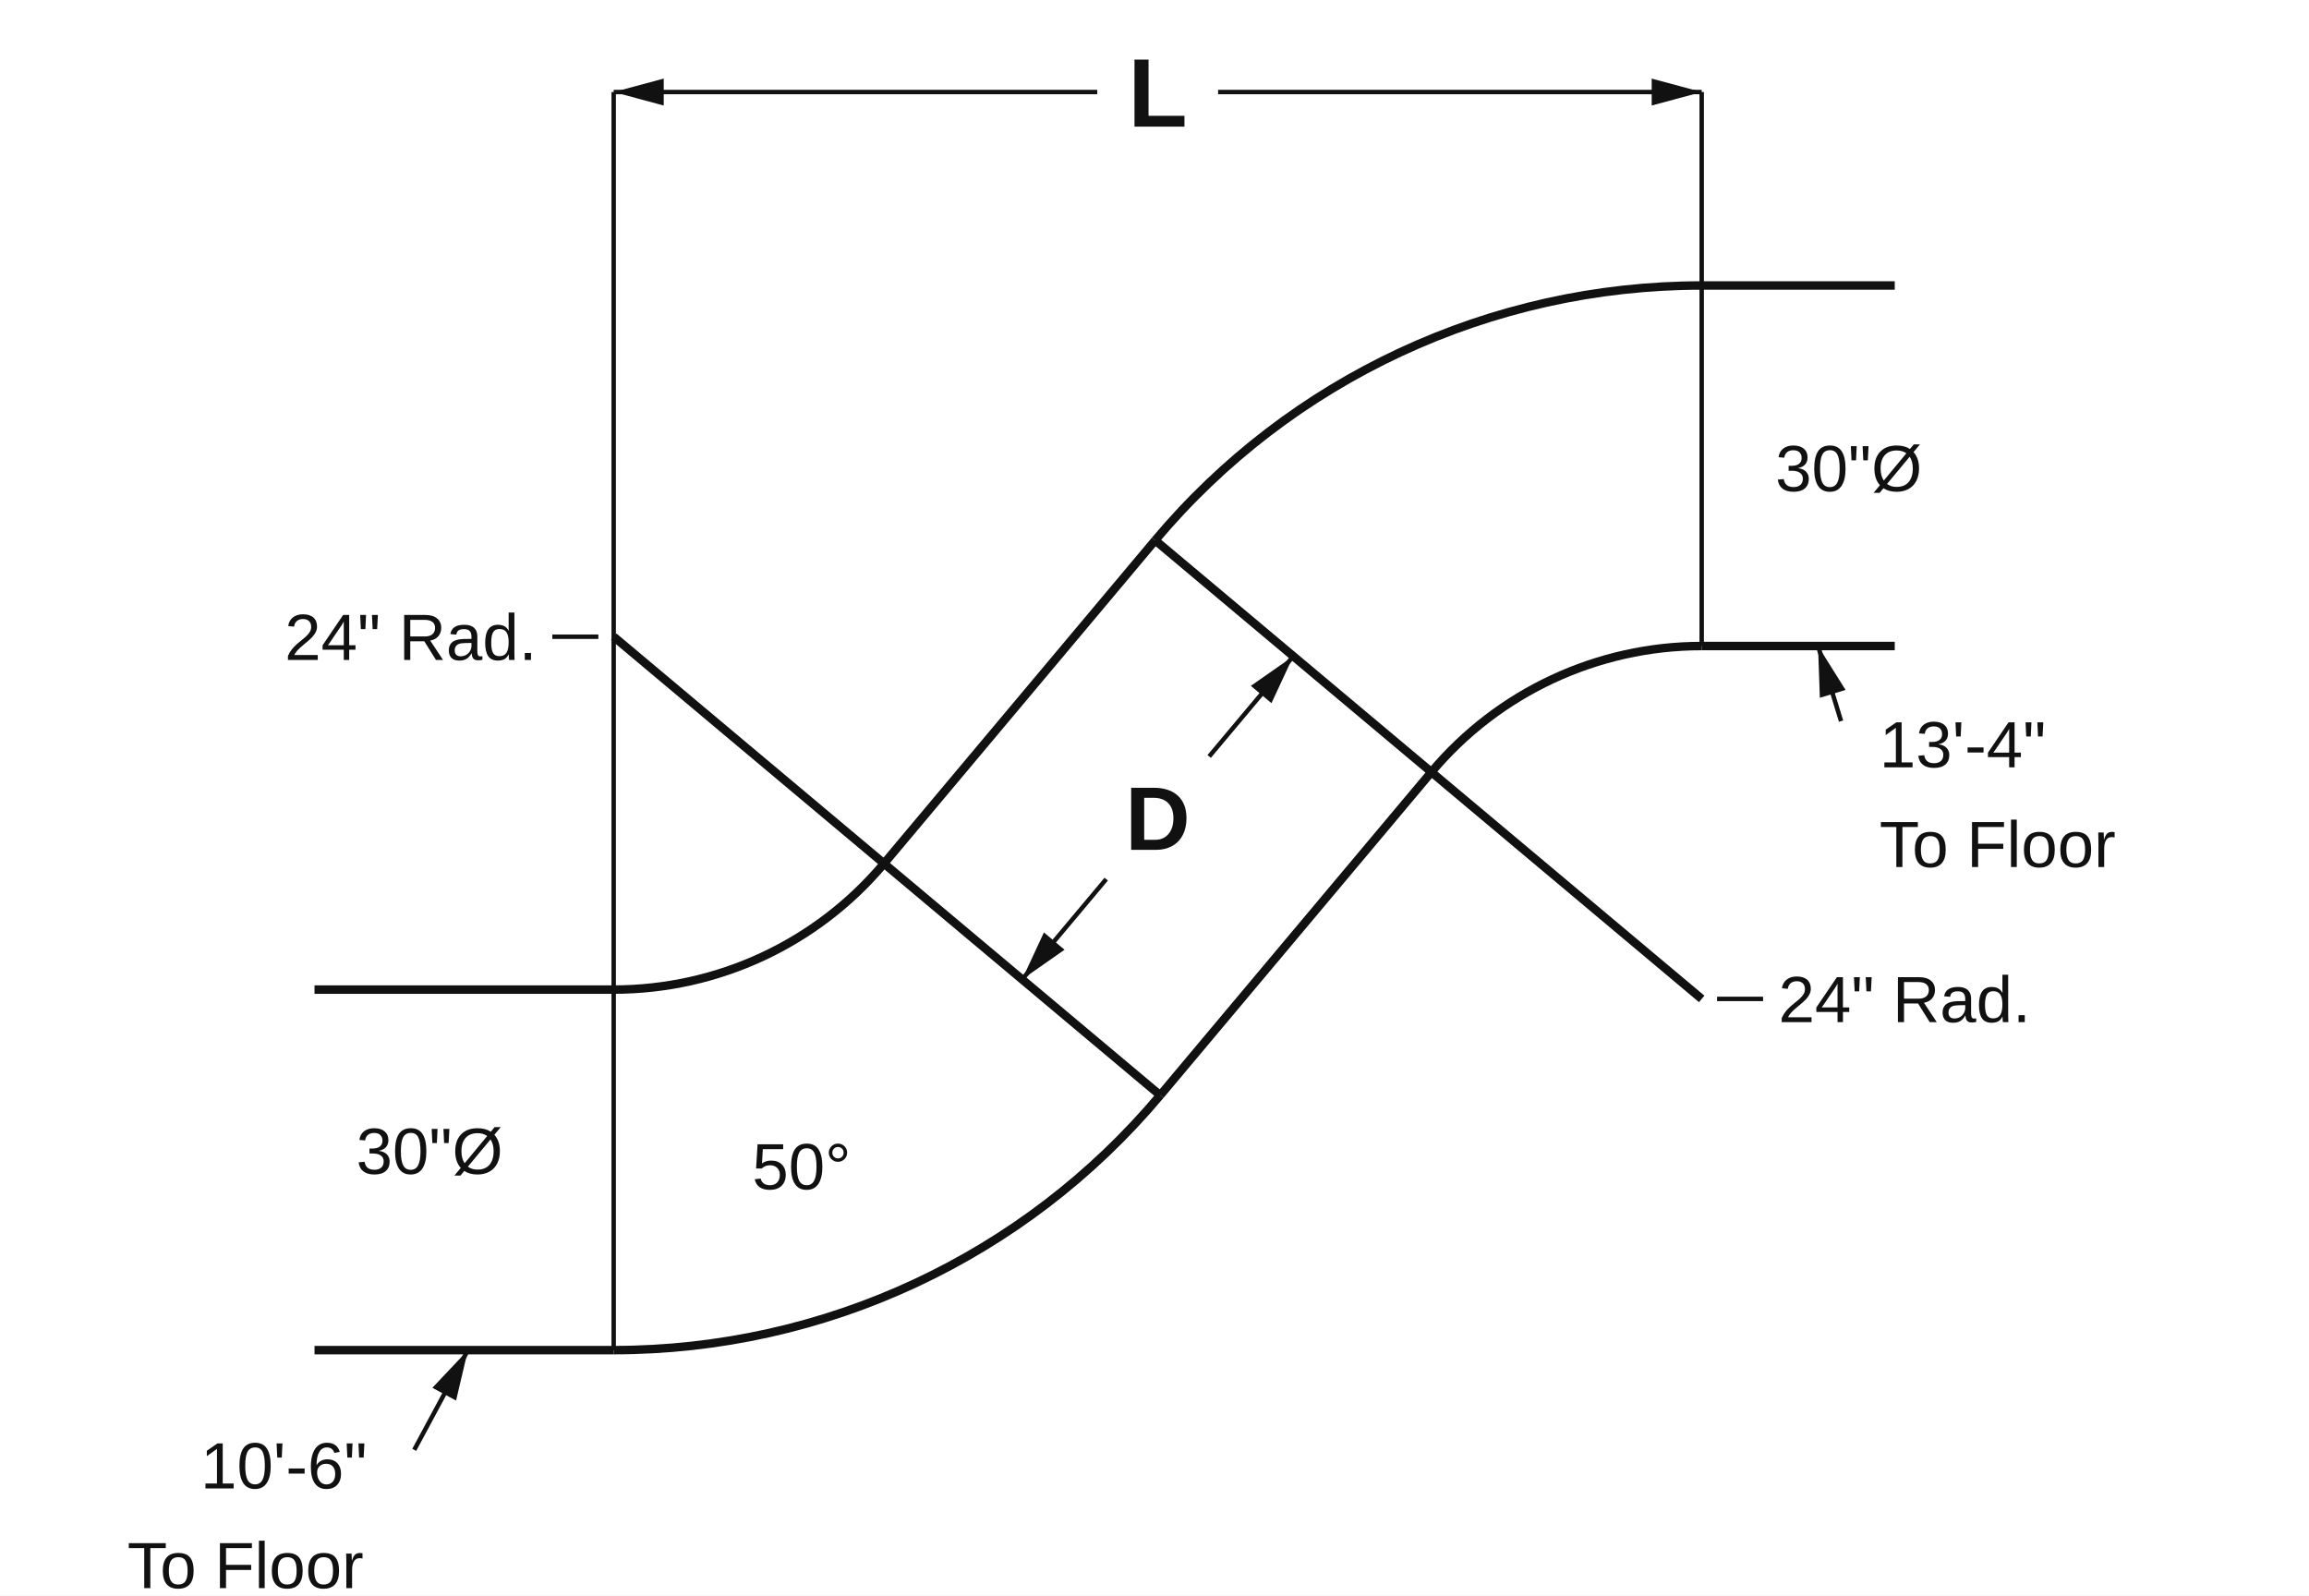
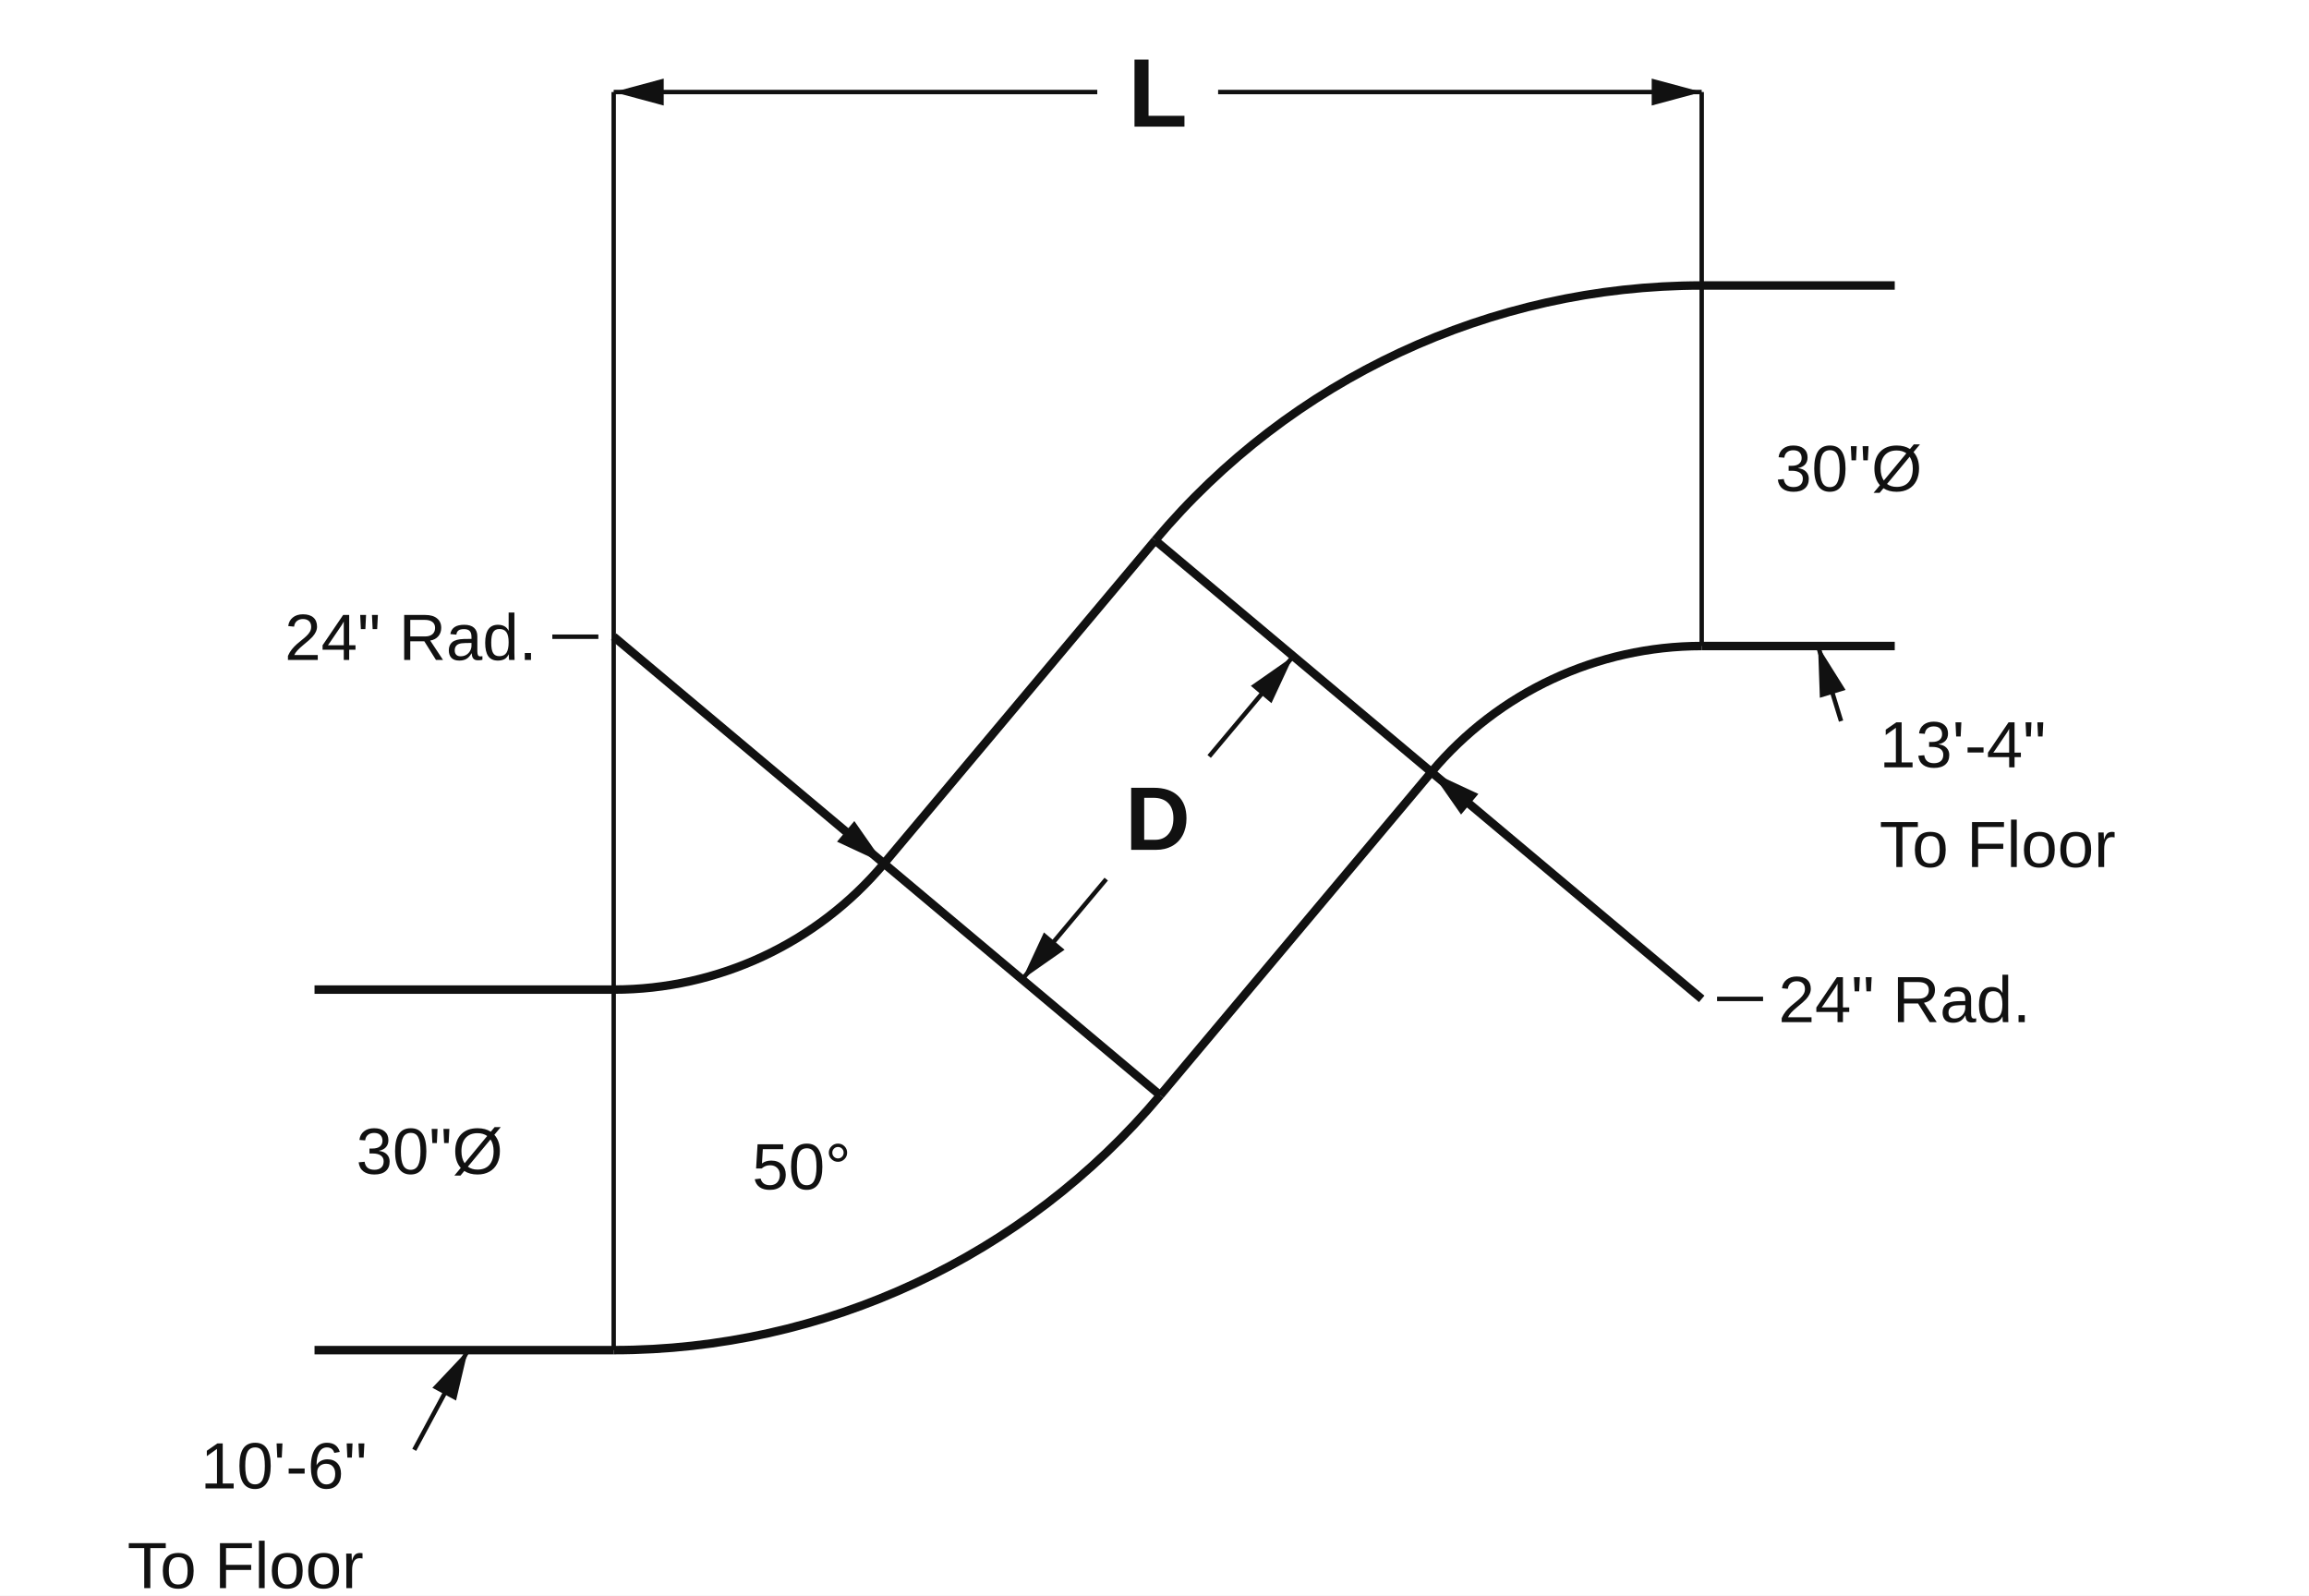
<svg xmlns="http://www.w3.org/2000/svg" viewBox="0 0 640 442.26" font-family="Arial, Helvetica, sans-serif">
  <rect x="0" y="0" width="640" height="442.26" fill="#fff" />
  <line x1="87.18" y1="274.29" x2="170.1" y2="274.29" fill="none" stroke="#111" stroke-width="2.35" stroke-linecap="butt" />
  <line x1="87.18" y1="374.22" x2="170.1" y2="374.22" fill="none" stroke="#111" stroke-width="2.35" stroke-linecap="butt" />
  <path d="M170.1,274.29 A97.81,97.81 0 0 0 245.02,239.35" fill="none" stroke="#111" stroke-width="2.35" />
  <path d="M170.1,374.22 A197.74,197.74 0 0 0 321.58,303.58" fill="none" stroke="#111" stroke-width="2.35" />
  <line x1="170.1" y1="176.48" x2="321.58" y2="303.58" fill="none" stroke="#111" stroke-width="2.35" stroke-linecap="butt" />
+   <polygon points="245.02,239.35 232,233.29 236.8,227.57" fill="#111" stroke="none" />
  <line x1="245.02" y1="239.35" x2="320.19" y2="149.76" fill="none" stroke="#111" stroke-width="2.35" stroke-linecap="butt" />
  <line x1="321.58" y1="303.58" x2="396.75" y2="214" fill="none" stroke="#111" stroke-width="2.35" stroke-linecap="butt" />
  <path d="M396.75,214 A97.81,97.81 0 0 1 471.67,179.06" fill="none" stroke="#111" stroke-width="2.35" />
  <path d="M320.19,149.76 A197.74,197.74 0 0 1 471.67,79.13" fill="none" stroke="#111" stroke-width="2.35" />
  <line x1="471.67" y1="276.87" x2="320.19" y2="149.76" fill="none" stroke="#111" stroke-width="2.35" stroke-linecap="butt" />
+   <polygon points="396.75,214 409.77,220.05 404.97,225.77" fill="#111" stroke="none" />
  <line x1="471.67" y1="179.06" x2="525.18" y2="179.06" fill="none" stroke="#111" stroke-width="2.35" stroke-linecap="butt" />
  <line x1="471.67" y1="79.13" x2="525.18" y2="79.13" fill="none" stroke="#111" stroke-width="2.35" stroke-linecap="butt" />
  <line x1="170.1" y1="25.51" x2="170.1" y2="374.22" fill="none" stroke="#111" stroke-width="1.23" stroke-linecap="butt" />
  <line x1="471.67" y1="25.51" x2="471.67" y2="179.06" fill="none" stroke="#111" stroke-width="1.23" stroke-linecap="butt" />
  <line x1="170.1" y1="25.51" x2="304.14" y2="25.51" fill="none" stroke="#111" stroke-width="1.23" stroke-linecap="butt" />
  <line x1="337.63" y1="25.51" x2="471.67" y2="25.51" fill="none" stroke="#111" stroke-width="1.23" stroke-linecap="butt" />
  <polygon points="170.1,25.51 183.97,21.78 183.97,29.25" fill="#111" stroke="none" />
  <polygon points="471.67,25.51 457.81,29.25 457.81,21.78" fill="#111" stroke="none" />
  <text x="320.89" y="35.1" font-size="27" text-anchor="middle" font-weight="bold" fill="#111">L</text>
  <line x1="283.3" y1="271.47" x2="306.62" y2="243.67" fill="none" stroke="#111" stroke-width="1.23" stroke-linecap="butt" />
  <line x1="335.15" y1="209.67" x2="358.47" y2="181.88" fill="none" stroke="#111" stroke-width="1.23" stroke-linecap="butt" />
  <polygon points="283.3,271.47 289.35,258.44 295.07,263.24" fill="#111" stroke="none" />
  <polygon points="358.47,181.88 352.42,194.9 346.7,190.1" fill="#111" stroke="none" />
  <text x="320.89" y="235.55" font-size="25" text-anchor="middle" font-weight="bold" fill="#111">D</text>
  <line x1="165.85" y1="176.48" x2="153.09" y2="176.48" fill="none" stroke="#111" stroke-width="1.23" stroke-linecap="butt" />
  <text x="148.84" y="182.92" font-size="18.13" text-anchor="end" fill="#111">24" Rad.</text>
  <line x1="475.93" y1="276.87" x2="488.68" y2="276.87" fill="none" stroke="#111" stroke-width="1.23" stroke-linecap="butt" />
  <text x="492.94" y="283.31" font-size="18.13" text-anchor="start" fill="#111">24" Rad.</text>
  <text x="222.19" y="329.63" font-size="18.13" text-anchor="middle" fill="#111">50°</text>
  <text x="119.07" y="325.37" font-size="18.13" text-anchor="middle" fill="#111">30"Ø</text>
  <text x="512.43" y="136.14" font-size="18.13" text-anchor="middle" fill="#111">30"Ø</text>
  <polyline points="129.7,374.22 114.82,401.86" fill="none" stroke="#111" stroke-width="1.23" stroke-linejoin="miter" />
  <polygon points="129.7,374.22 126.41,388.2 119.84,384.66" fill="#111" stroke="none" />
  <text x="78.67" y="412.55" font-size="18.13" text-anchor="middle" fill="#111">10'-6"</text>
  <text x="68.04" y="440.19" font-size="18.13" text-anchor="middle" fill="#111">To Floor</text>
  <polyline points="503.92,179.06 510.3,199.87" fill="none" stroke="#111" stroke-width="1.23" stroke-linejoin="miter" />
  <polygon points="503.92,179.06 511.55,191.23 504.42,193.41" fill="#111" stroke="none" />
  <text x="520.93" y="212.68" font-size="18.13" text-anchor="start" fill="#111">13'-4"</text>
  <text x="520.93" y="240.32" font-size="18.13" text-anchor="start" fill="#111">To Floor</text>
</svg>
